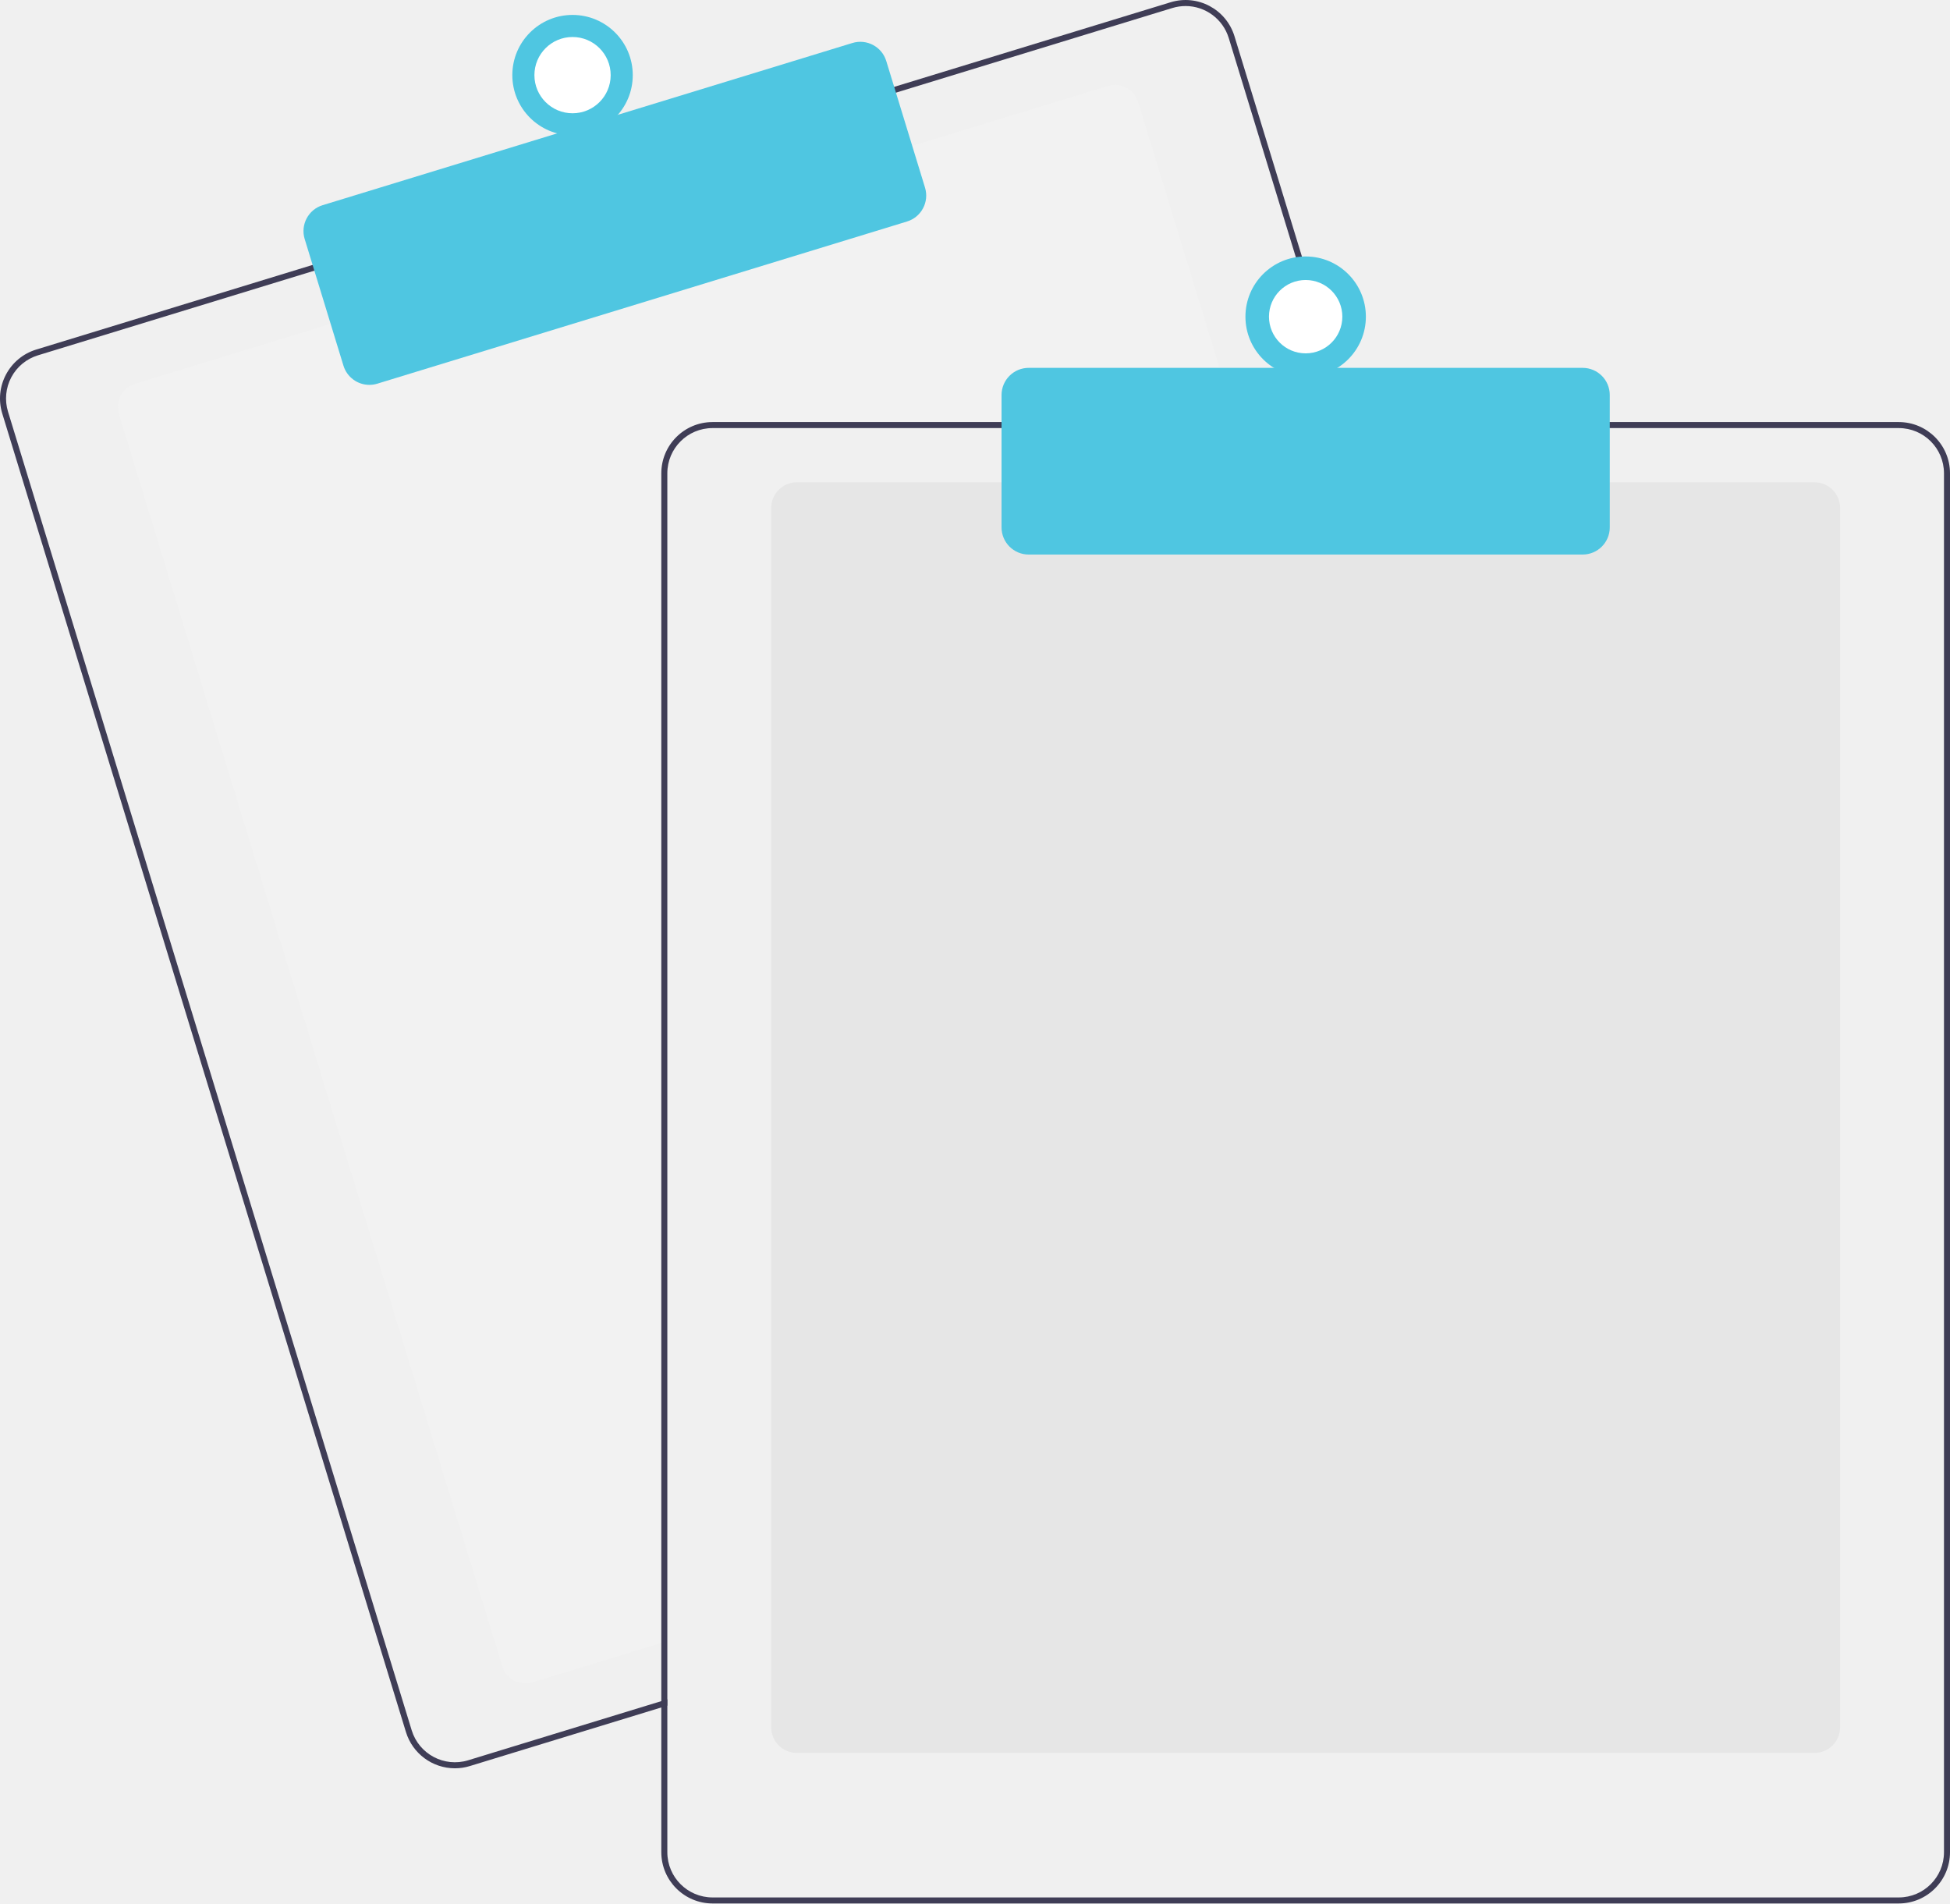
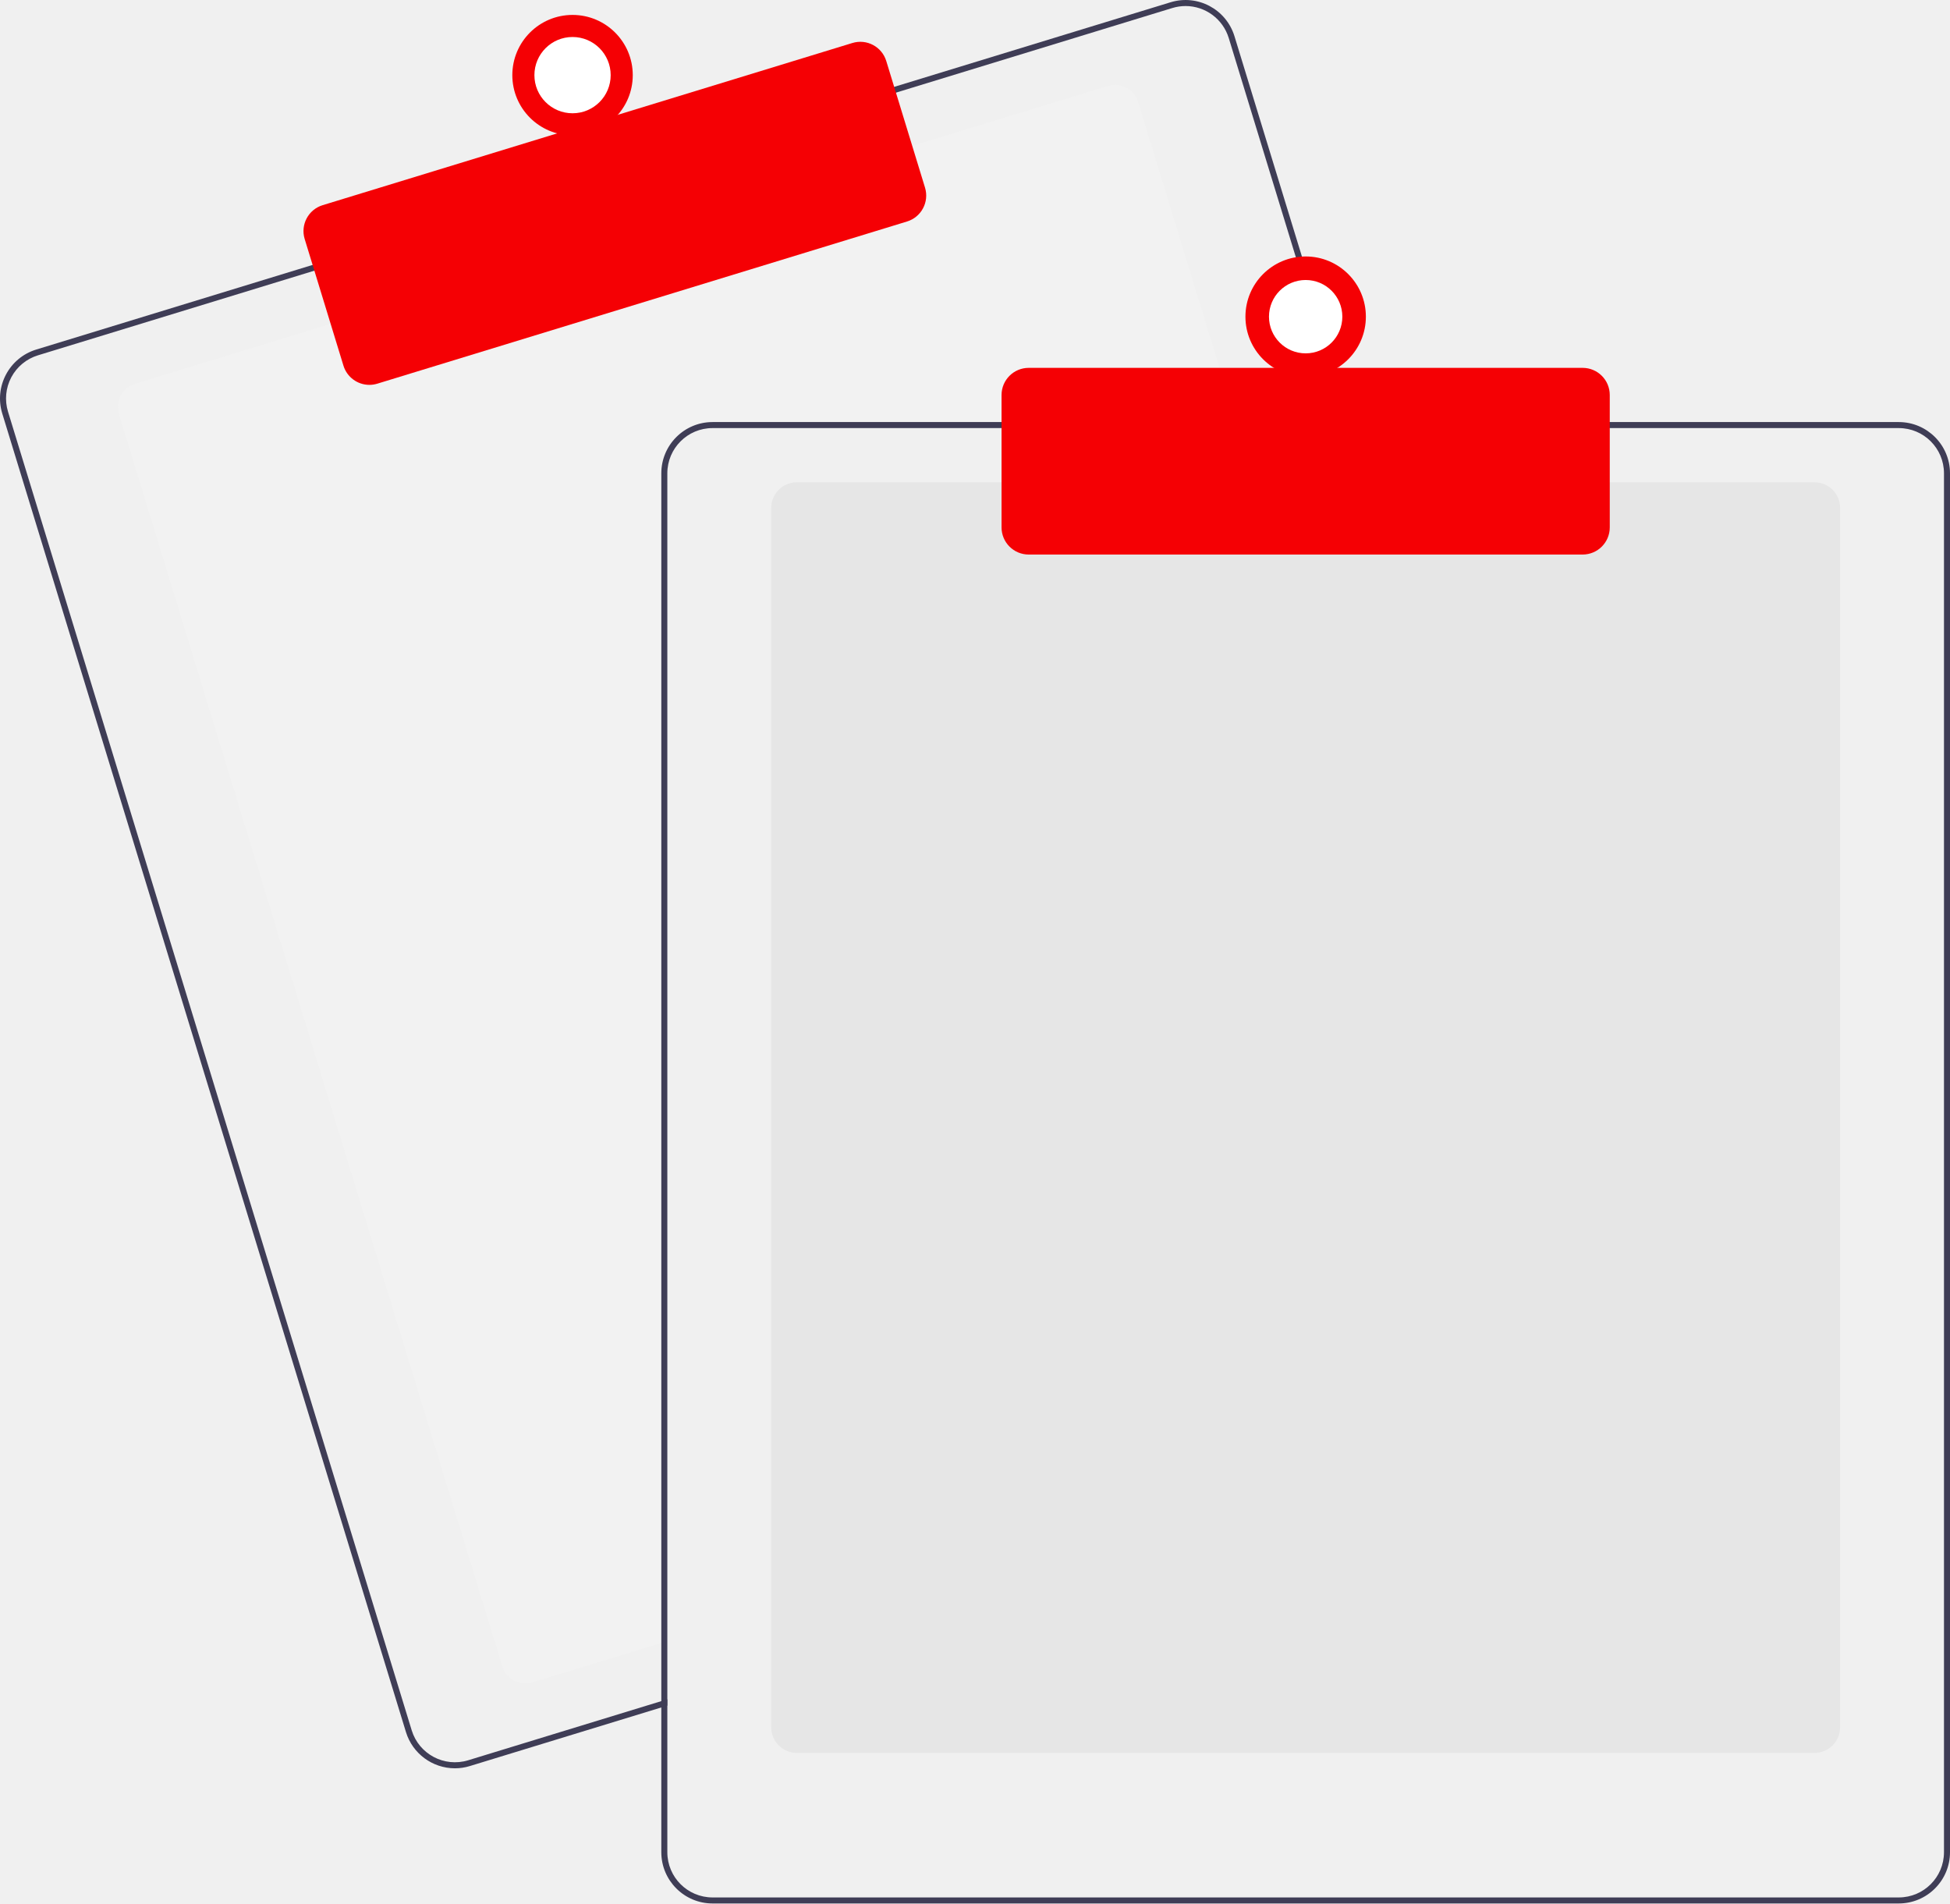
- <svg xmlns="http://www.w3.org/2000/svg" id="b21613c9-2bf0-4d37-bef0-3b193d34fc5d" data-name="Layer 1" width="647.636" height="632.174" viewBox="0 0 647.636 632.174">
+ <svg xmlns="http://www.w3.org/2000/svg" data-name="Layer 1" width="647.636" height="632.174" viewBox="0 0 647.636 632.174">
  <path d="M687.328,276.087H512.818a15.018,15.018,0,0,0-15,15v387.85l-2,.61-42.81,13.11a8.007,8.007,0,0,1-9.99-5.31L315.678,271.397a8.003,8.003,0,0,1,5.31-9.99l65.97-20.2,191.25-58.54,65.97-20.2a7.989,7.989,0,0,1,9.99,5.3l32.55,106.32Z" transform="translate(-276.1819 -133.9131)" fill="#f2f2f2" />
  <path d="M725.408,274.087l-39.23-128.14a16.994,16.994,0,0,0-21.23-11.28l-92.75,28.39L380.958,221.607l-92.75,28.4a17.015,17.015,0,0,0-11.28,21.23l134.08,437.93a17.027,17.027,0,0,0,16.26,12.03,16.789,16.789,0,0,0,4.97-.75l63.58-19.46,2-.62v-2.09l-2,.61-64.17,19.65a15.015,15.015,0,0,1-18.73-9.95l-134.07-437.94a14.979,14.979,0,0,1,9.95-18.73l92.75-28.4,191.24-58.54,92.75-28.4a15.156,15.156,0,0,1,4.41-.66,15.015,15.015,0,0,1,14.32,10.61l39.05,127.56.62,2h2.08Z" transform="translate(-276.1819 -133.9131)" fill="#3f3d56" />
-   <path d="M398.863,261.734a9.016,9.016,0,0,1-8.611-6.367l-12.88-42.072a8.999,8.999,0,0,1,5.971-11.24l175.939-53.864a9.009,9.009,0,0,1,11.241,5.971l12.88,42.072a9.01,9.01,0,0,1-5.971,11.241L401.492,261.339A8.976,8.976,0,0,1,398.863,261.734Z" transform="translate(-276.1819 -133.9131)" fill="#4fc6e1" />
-   <circle cx="190.154" cy="24.955" r="20" fill="#4fc6e1" />
+   <path d="M398.863,261.734a9.016,9.016,0,0,1-8.611-6.367l-12.88-42.072a8.999,8.999,0,0,1,5.971-11.24l175.939-53.864a9.009,9.009,0,0,1,11.241,5.971l12.88,42.072a9.01,9.01,0,0,1-5.971,11.241L401.492,261.339A8.976,8.976,0,0,1,398.863,261.734Z" transform="translate(-276.1819 -133.9131)" fill="#f50004" />
+   <circle cx="190.154" cy="24.955" r="20" fill="#f50004" />
  <circle cx="190.154" cy="24.955" r="12.665" fill="#fff" />
  <path d="M878.818,716.087h-338a8.51,8.51,0,0,1-8.5-8.5v-405a8.51,8.51,0,0,1,8.5-8.5h338a8.51,8.51,0,0,1,8.5,8.5v405A8.51,8.51,0,0,1,878.818,716.087Z" transform="translate(-276.1819 -133.9131)" fill="#e6e6e6" />
  <path d="M723.318,274.087h-210.5a17.024,17.024,0,0,0-17,17v407.8l2-.61v-407.19a15.018,15.018,0,0,1,15-15H723.938Zm183.5,0h-394a17.024,17.024,0,0,0-17,17v458a17.024,17.024,0,0,0,17,17h394a17.024,17.024,0,0,0,17-17v-458A17.024,17.024,0,0,0,906.818,274.087Zm15,475a15.018,15.018,0,0,1-15,15h-394a15.018,15.018,0,0,1-15-15v-458a15.018,15.018,0,0,1,15-15h394a15.018,15.018,0,0,1,15,15Z" transform="translate(-276.1819 -133.9131)" fill="#3f3d56" />
-   <path d="M801.818,318.087h-184a9.01,9.01,0,0,1-9-9v-44a9.01,9.01,0,0,1,9-9h184a9.01,9.01,0,0,1,9,9v44A9.01,9.01,0,0,1,801.818,318.087Z" transform="translate(-276.1819 -133.9131)" fill="#4fc6e1" />
-   <circle cx="433.636" cy="105.174" r="20" fill="#4fc6e1" />
+   <path d="M801.818,318.087h-184a9.01,9.01,0,0,1-9-9v-44a9.01,9.01,0,0,1,9-9h184a9.01,9.01,0,0,1,9,9v44A9.01,9.01,0,0,1,801.818,318.087Z" transform="translate(-276.1819 -133.9131)" fill="#f50004" />
+   <circle cx="433.636" cy="105.174" r="20" fill="#f50004" />
  <circle cx="433.636" cy="105.174" r="12.182" fill="#fff" />
</svg>
